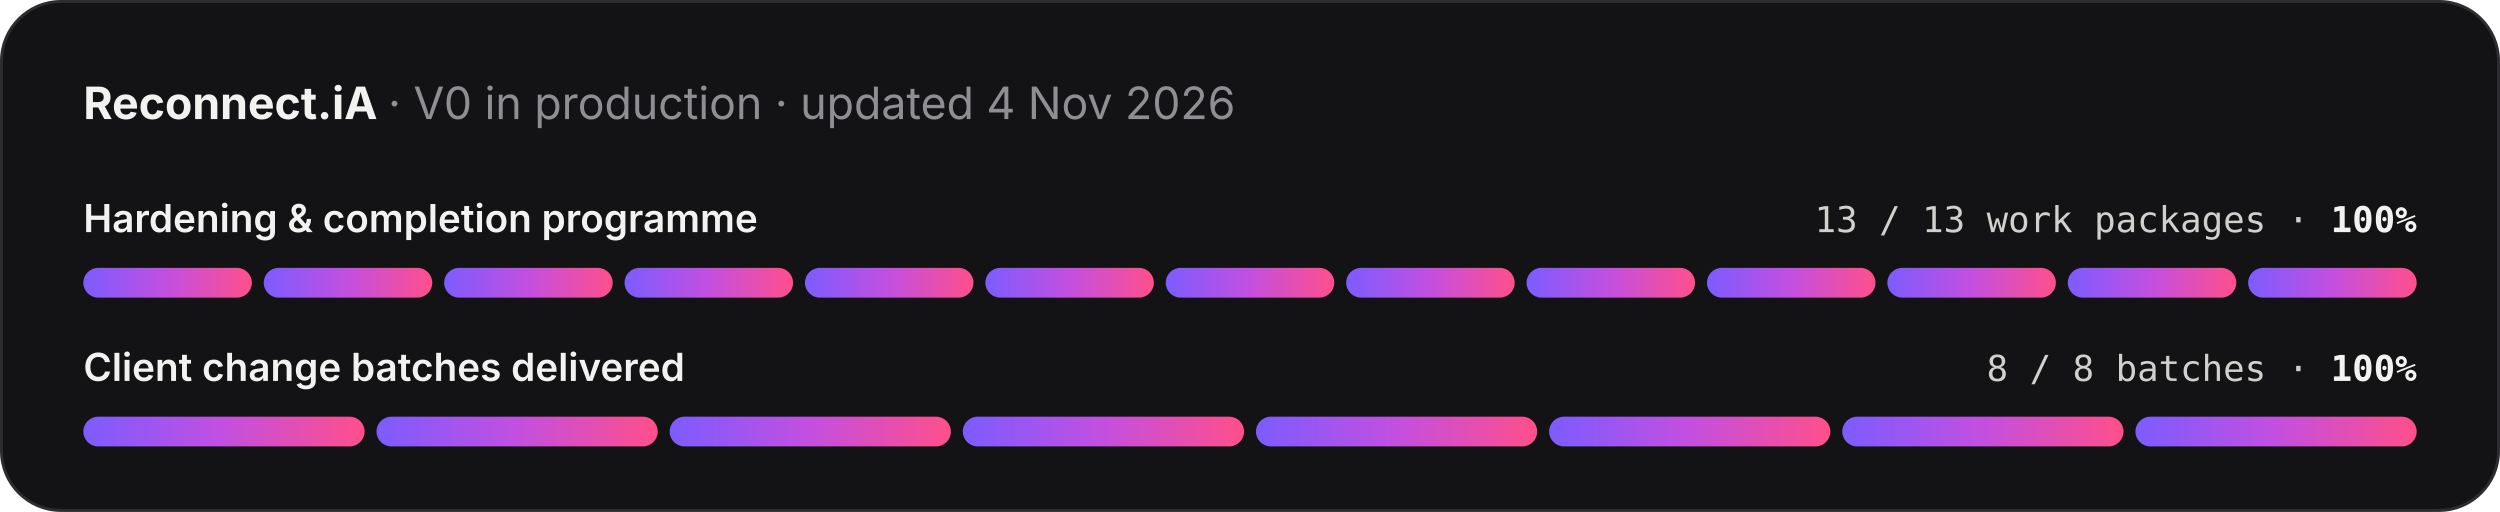
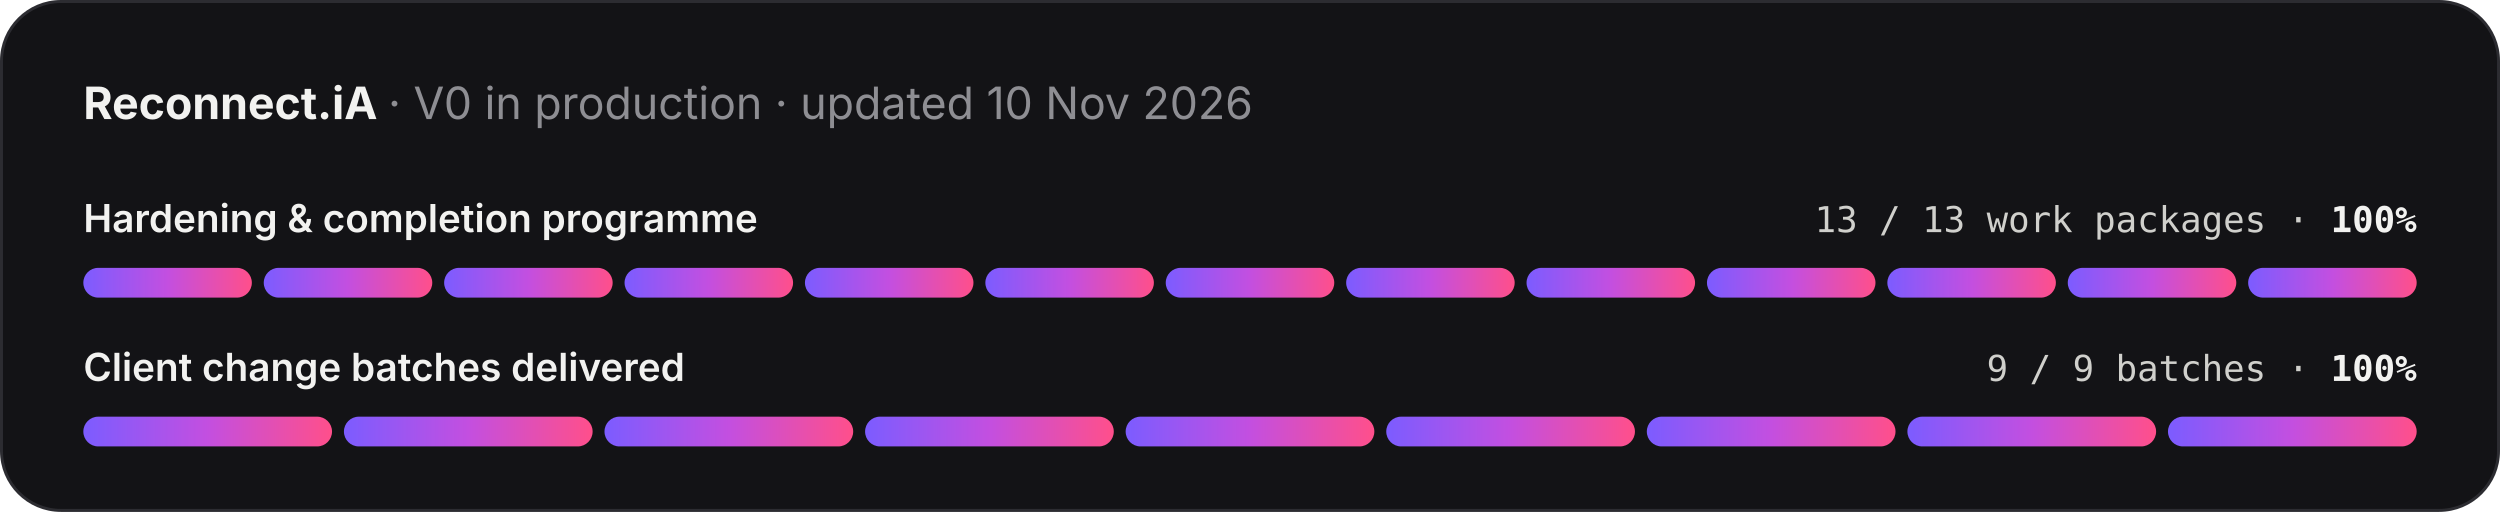
<svg xmlns="http://www.w3.org/2000/svg" width="840" height="172" viewBox="0 0 840 172" role="img" aria-label="Reconnect.iA build progress">
  <defs>
    <linearGradient id="gd" x1="0" x2="1" y1="0" y2="0">
      <stop offset="0" stop-color="#7C5CFF" />
      <stop offset="0.5" stop-color="#C34FE0" />
      <stop offset="1" stop-color="#FF4F8B" />
    </linearGradient>
  </defs>
  <rect x="0.5" y="0.5" width="839" height="171" rx="20" fill="#131316" stroke="#2C2C31" />
-   <text x="28" y="40" font-family="Inter, -apple-system, 'Segoe UI', Helvetica, Arial, sans-serif" font-size="15" font-weight="700" fill="#F2F2F0">Reconnect.iA <tspan font-weight="400" fill="#8E8E93">· V0 in production · updated 4 Nov 2026</tspan>
+   <text x="28" y="40" font-family="Inter, -apple-system, 'Segoe UI', Helvetica, Arial, sans-serif" font-size="15" font-weight="700" fill="#F2F2F0">Reconnect.iA <tspan font-weight="400" fill="#8E8E93">· V0 in production · updated 10 Nov 2026</tspan>
  </text>
  <text x="28" y="78" font-family="Inter, -apple-system, 'Segoe UI', Helvetica, Arial, sans-serif" font-size="13" font-weight="600" fill="#F2F2F0">Hardening &amp; completion programme</text>
  <text x="812" y="78" text-anchor="end" font-family="'JetBrains Mono', ui-monospace, SFMono-Regular, Consolas, monospace" font-size="12" fill="#D0D0CC">13 / 13 work packages · <tspan font-weight="700" fill="#F2F2F0">100%</tspan>
  </text>
  <rect x="28.00" y="90" width="56.62" height="10" rx="5" fill="url(#gd)" />
  <rect x="88.62" y="90" width="56.62" height="10" rx="5" fill="url(#gd)" />
  <rect x="149.23" y="90" width="56.62" height="10" rx="5" fill="url(#gd)" />
  <rect x="209.85" y="90" width="56.62" height="10" rx="5" fill="url(#gd)" />
  <rect x="270.46" y="90" width="56.62" height="10" rx="5" fill="url(#gd)" />
  <rect x="331.08" y="90" width="56.62" height="10" rx="5" fill="url(#gd)" />
  <rect x="391.69" y="90" width="56.62" height="10" rx="5" fill="url(#gd)" />
  <rect x="452.31" y="90" width="56.62" height="10" rx="5" fill="url(#gd)" />
  <rect x="512.92" y="90" width="56.62" height="10" rx="5" fill="url(#gd)" />
  <rect x="573.54" y="90" width="56.62" height="10" rx="5" fill="url(#gd)" />
  <rect x="634.15" y="90" width="56.62" height="10" rx="5" fill="url(#gd)" />
  <rect x="694.77" y="90" width="56.62" height="10" rx="5" fill="url(#gd)" />
  <rect x="755.38" y="90" width="56.62" height="10" rx="5" fill="url(#gd)" />
  <text x="28" y="128" font-family="Inter, -apple-system, 'Segoe UI', Helvetica, Arial, sans-serif" font-size="13" font-weight="600" fill="#F2F2F0">Client change batches delivered</text>
-   <text x="812" y="128" text-anchor="end" font-family="'JetBrains Mono', ui-monospace, SFMono-Regular, Consolas, monospace" font-size="12" fill="#D0D0CC">8 / 8 batches · <tspan font-weight="700" fill="#F2F2F0">100%</tspan>
+   <text x="812" y="128" text-anchor="end" font-family="'JetBrains Mono', ui-monospace, SFMono-Regular, Consolas, monospace" font-size="12" fill="#D0D0CC">9 / 9 batches · <tspan font-weight="700" fill="#F2F2F0">100%</tspan>
  </text>
-   <rect x="28.00" y="140" width="94.50" height="10" rx="5" fill="url(#gd)" />
-   <rect x="126.50" y="140" width="94.50" height="10" rx="5" fill="url(#gd)" />
-   <rect x="225.00" y="140" width="94.50" height="10" rx="5" fill="url(#gd)" />
-   <rect x="323.50" y="140" width="94.50" height="10" rx="5" fill="url(#gd)" />
-   <rect x="422.00" y="140" width="94.50" height="10" rx="5" fill="url(#gd)" />
-   <rect x="520.50" y="140" width="94.50" height="10" rx="5" fill="url(#gd)" />
-   <rect x="619.00" y="140" width="94.50" height="10" rx="5" fill="url(#gd)" />
-   <rect x="717.50" y="140" width="94.50" height="10" rx="5" fill="url(#gd)" />
+   <rect x="28.00" y="140" width="83.56" height="10" rx="5" fill="url(#gd)" />
+   <rect x="115.56" y="140" width="83.56" height="10" rx="5" fill="url(#gd)" />
+   <rect x="203.11" y="140" width="83.56" height="10" rx="5" fill="url(#gd)" />
+   <rect x="290.67" y="140" width="83.56" height="10" rx="5" fill="url(#gd)" />
+   <rect x="378.22" y="140" width="83.56" height="10" rx="5" fill="url(#gd)" />
+   <rect x="465.78" y="140" width="83.56" height="10" rx="5" fill="url(#gd)" />
+   <rect x="553.33" y="140" width="83.56" height="10" rx="5" fill="url(#gd)" />
+   <rect x="640.89" y="140" width="83.56" height="10" rx="5" fill="url(#gd)" />
+   <rect x="728.44" y="140" width="83.56" height="10" rx="5" fill="url(#gd)" />
</svg>
